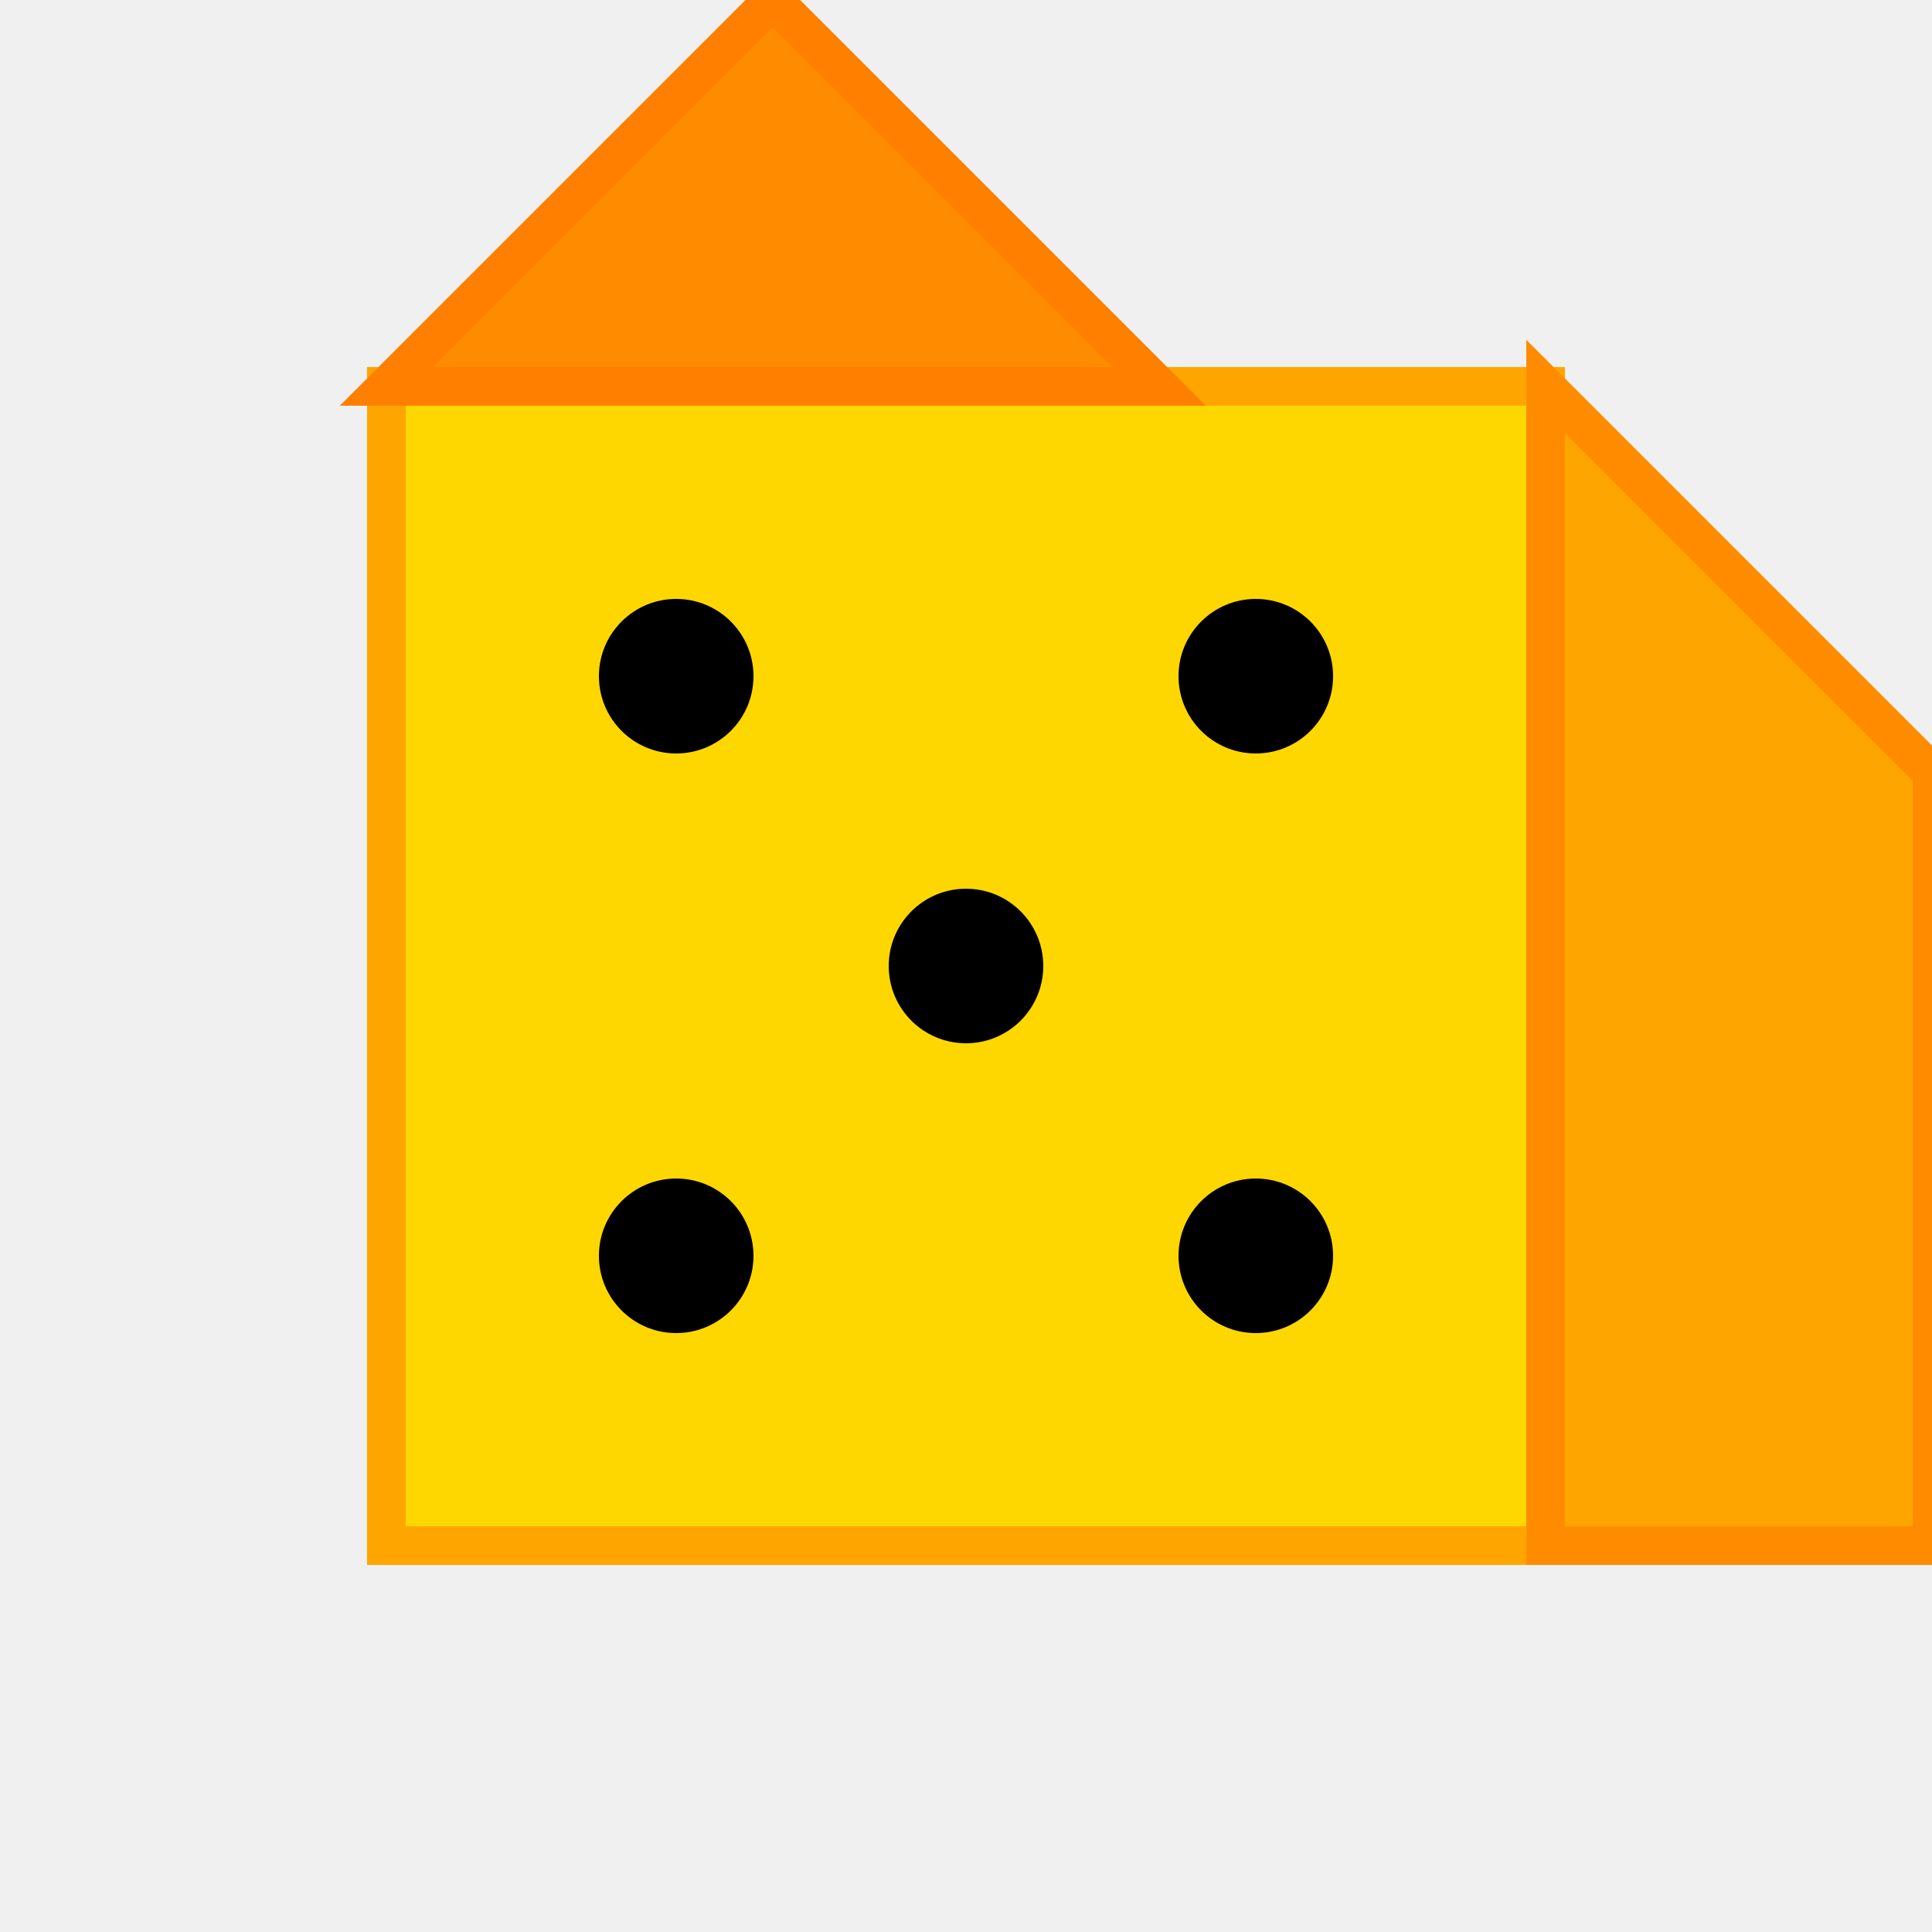
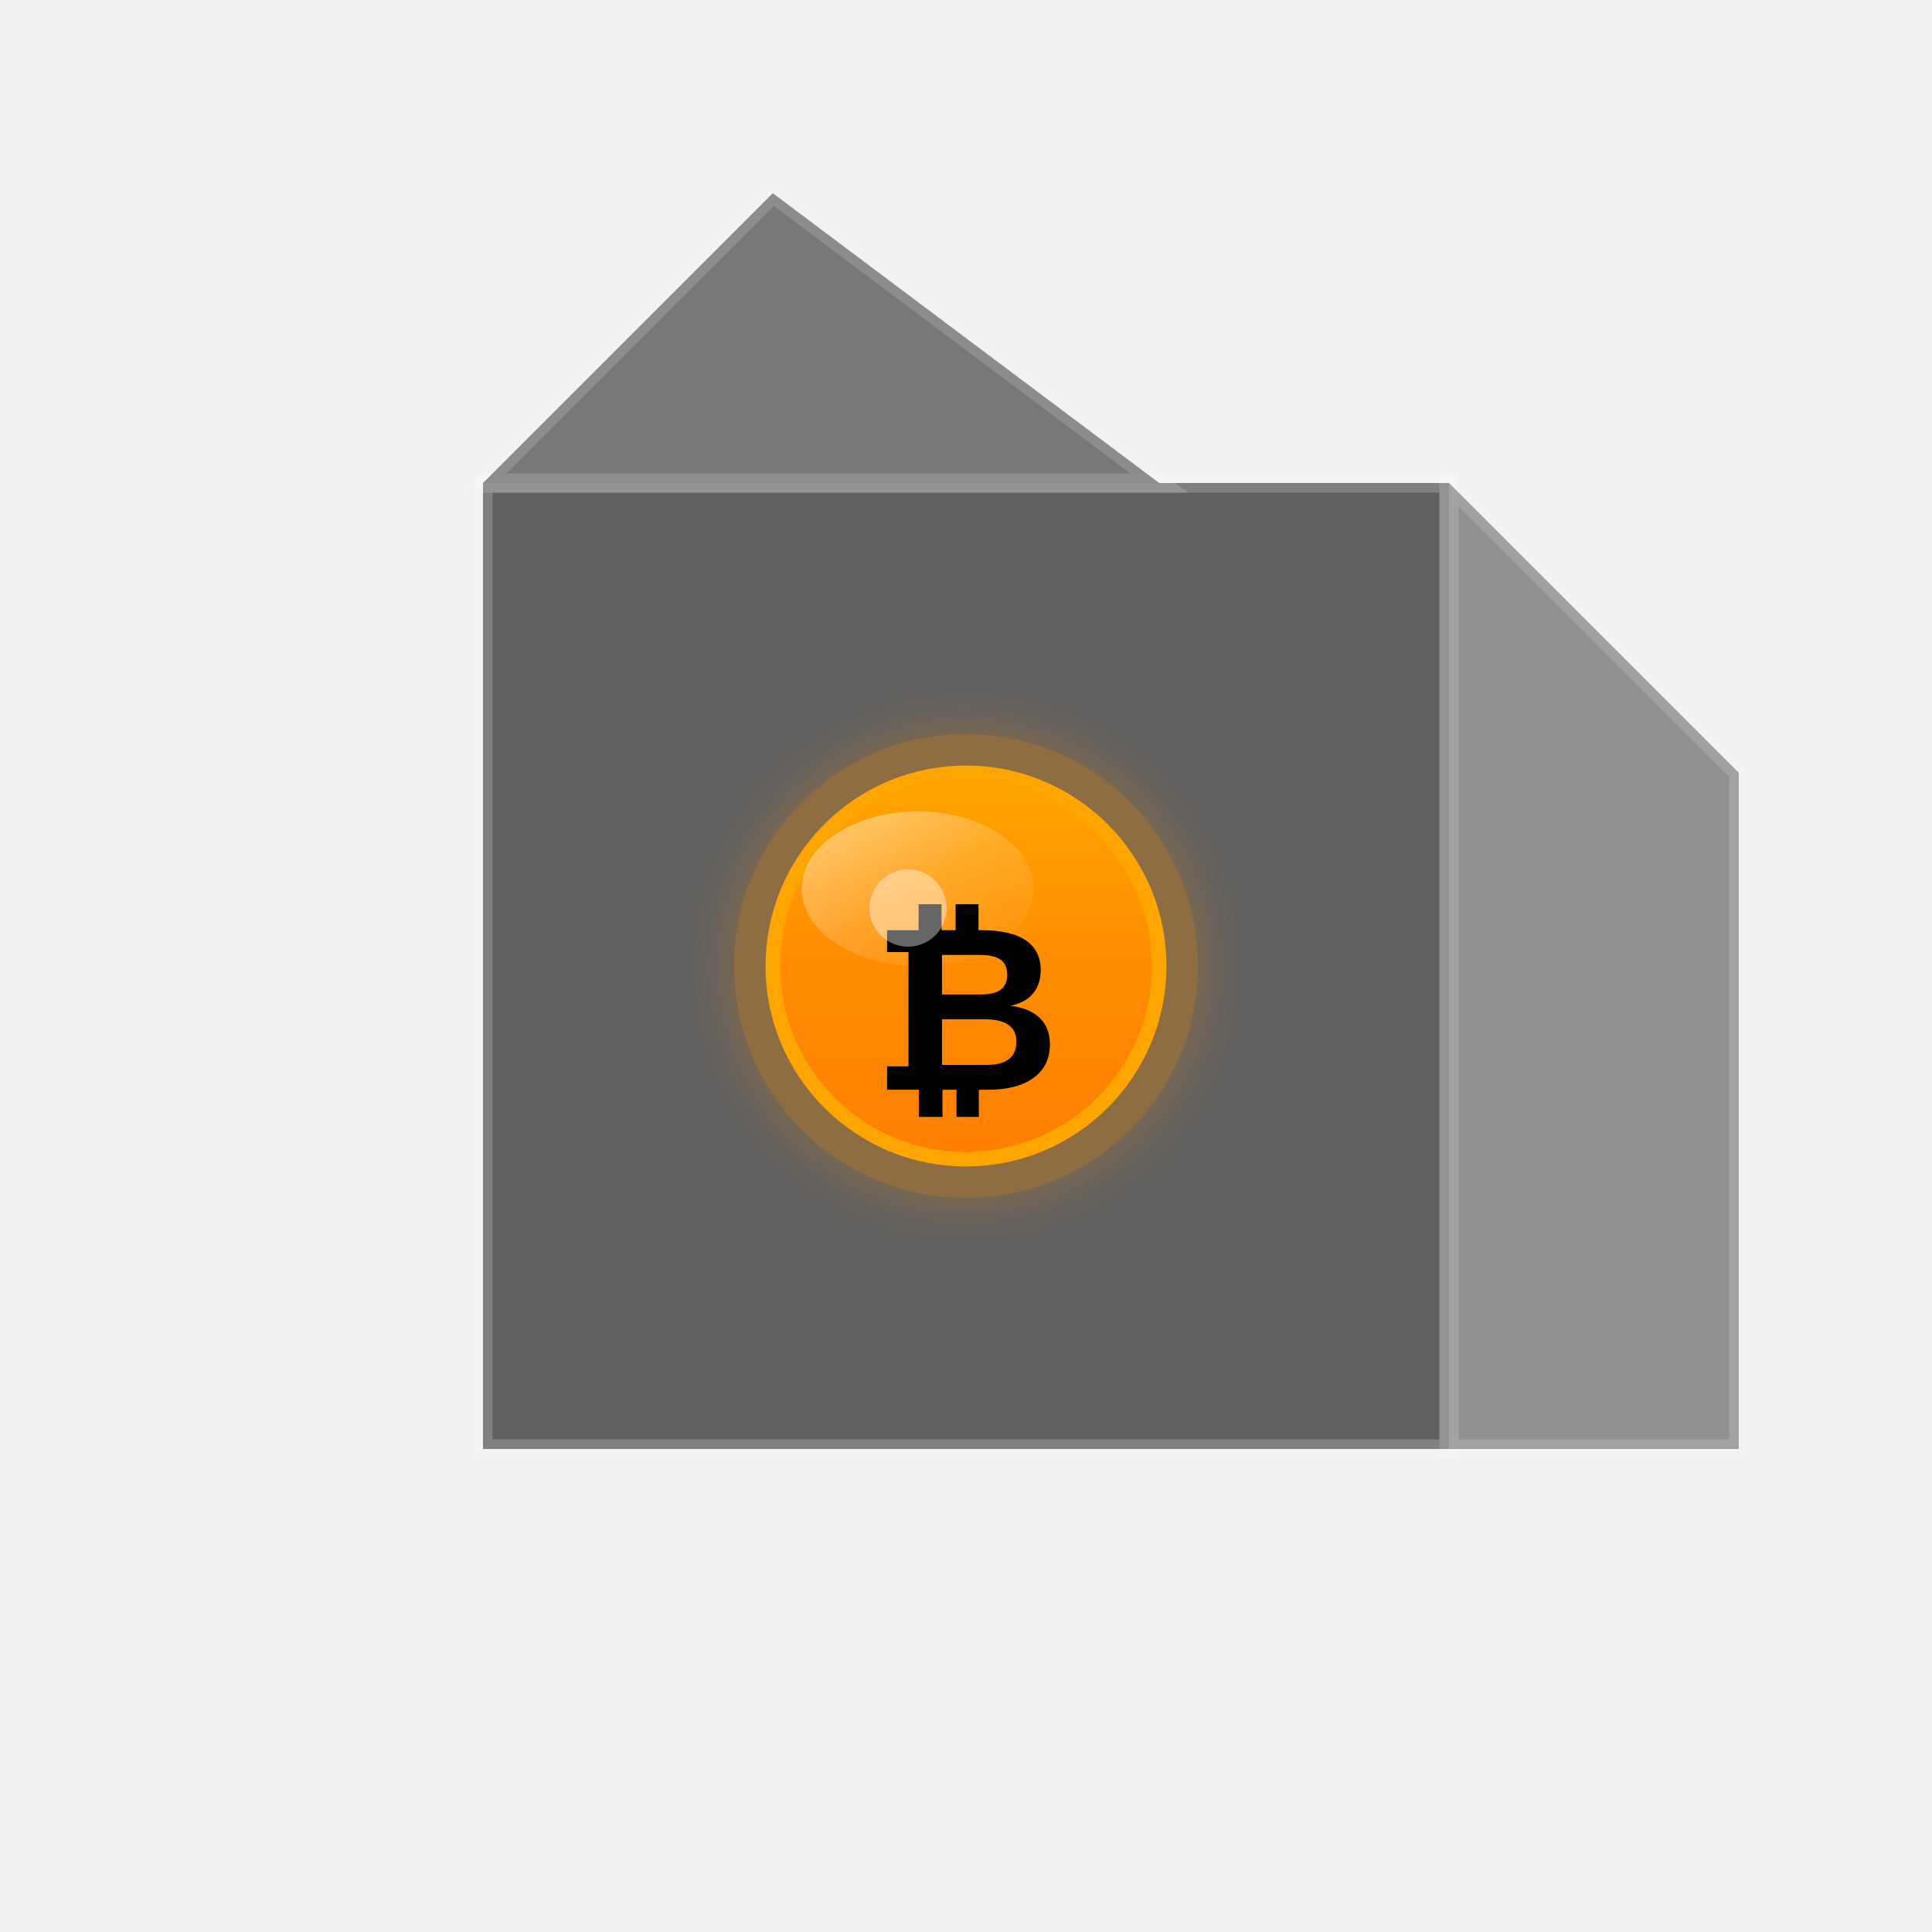
- <svg xmlns="http://www.w3.org/2000/svg" width="100" height="100" viewBox="0 0 100 100">
-   <g transform="translate(50,50)">
-     <path d="M -30,-30 L 30,-30 L 30,30 L -30,30 Z" fill="#FFD700" stroke="#FFA500" stroke-width="2" />
-     <path d="M 30,-30 L 50,-10 L 50,30 L 30,30 Z" fill="#FFA500" stroke="#FF8C00" stroke-width="2" />
-     <path d="M -30,-30 L -10,-50 L 10,-30 Z" fill="#FF8C00" stroke="#FF7F00" stroke-width="2" />
-     <circle cx="-15" cy="-15" r="4" fill="#000" />
-     <circle cx="15" cy="-15" r="4" fill="#000" />
-     <circle cx="0" cy="0" r="4" fill="#000" />
-     <circle cx="-15" cy="15" r="4" fill="#000" />
-     <circle cx="15" cy="15" r="4" fill="#000" />
+ <svg xmlns="http://www.w3.org/2000/svg" width="200" height="200" viewBox="0 0 200 200">
+   <g transform="translate(100,100)">
+     <path d="M -50,-50 L 50,-50 L 50,50 L -50,50 Z" fill="rgba(0,0,0,0.6)" stroke="rgba(255,255,255,0.2)" stroke-width="2" />
+     <path d="M 50,-50 L 80,-20 L 80,50 L 50,50 Z" fill="rgba(0,0,0,0.4)" stroke="rgba(255,255,255,0.15)" stroke-width="2" />
+     <path d="M -50,-50 L -20,-80 L 20,-50 Z" fill="rgba(0,0,0,0.5)" stroke="rgba(255,255,255,0.15)" stroke-width="2" />
+     <g transform="translate(0,0)">
+       <circle cx="0" cy="0" r="24" fill="#FF8C00" opacity="0.3" filter="url(#glow)" />
+       <defs>
+         <linearGradient id="bitcoinGradient" x1="0%" y1="0%" x2="0%" y2="100%">
+           <stop offset="0%" style="stop-color:#FFA500;stop-opacity:1" />
+           <stop offset="50%" style="stop-color:#FF8C00;stop-opacity:1" />
+           <stop offset="100%" style="stop-color:#FF7F00;stop-opacity:1" />
+         </linearGradient>
+         <linearGradient id="shineGradient" x1="0%" y1="0%" x2="100%" y2="100%">
+           <stop offset="0%" style="stop-color:#FFFFFF;stop-opacity:0.6" />
+           <stop offset="50%" style="stop-color:#FFFFFF;stop-opacity:0.2" />
+           <stop offset="100%" style="stop-color:#FFFFFF;stop-opacity:0" />
+         </linearGradient>
+         <filter id="glow">
+           <feGaussianBlur stdDeviation="3" result="coloredBlur" />
+           <feMerge>
+             <feMergeNode in="coloredBlur" />
+             <feMergeNode in="SourceGraphic" />
+           </feMerge>
+         </filter>
+       </defs>
+       <circle cx="0" cy="0" r="20" fill="url(#bitcoinGradient)" stroke="#FFA500" stroke-width="1.5" />
+       <ellipse cx="-5" cy="-8" rx="12" ry="8" fill="url(#shineGradient)" opacity="0.8" />
+       <text x="0" y="6" font-family="Arial, sans-serif" font-size="24" font-weight="bold" fill="#000" text-anchor="middle" dominant-baseline="middle">₿</text>
+       <circle cx="-6" cy="-6" r="4" fill="#FFFFFF" opacity="0.4" />
+     </g>
  </g>
</svg>
